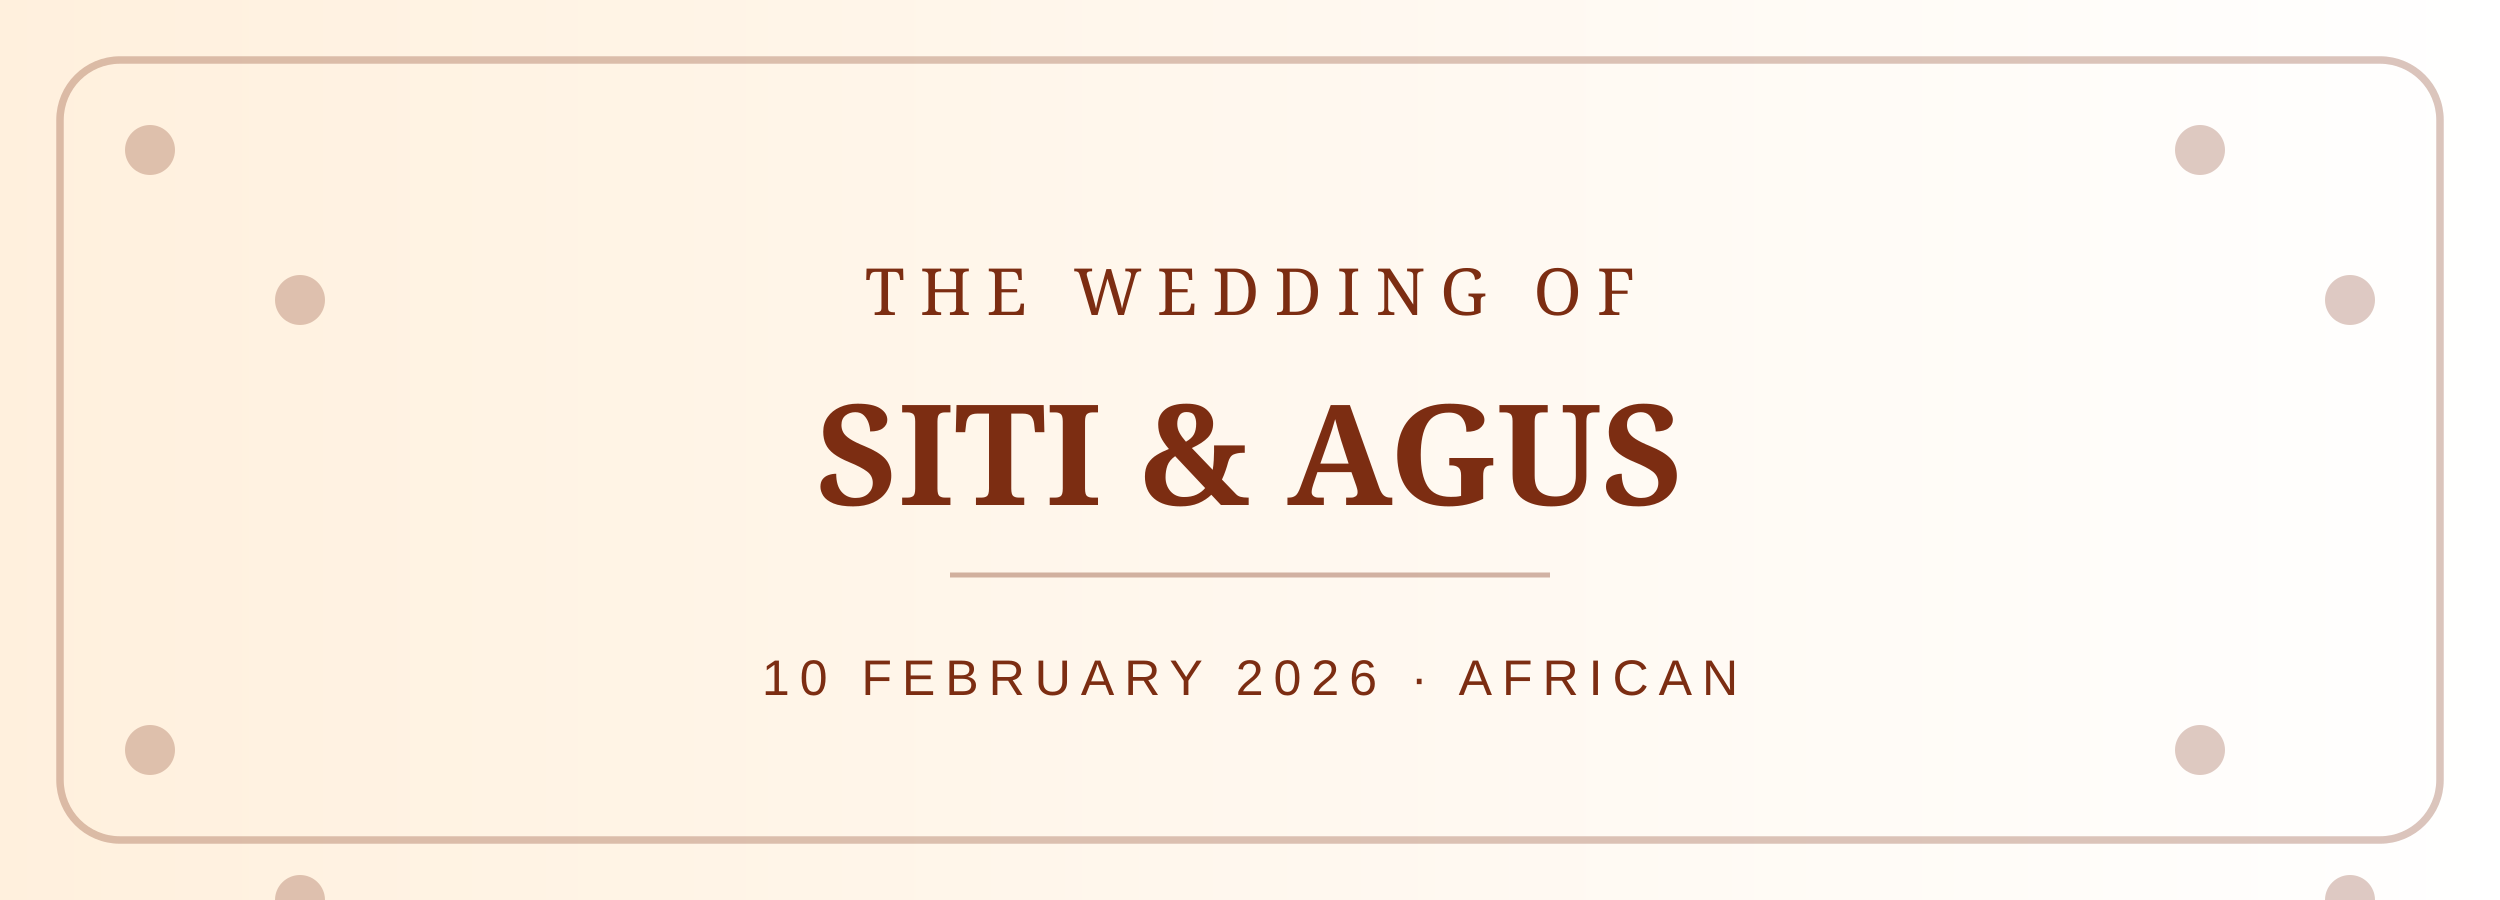
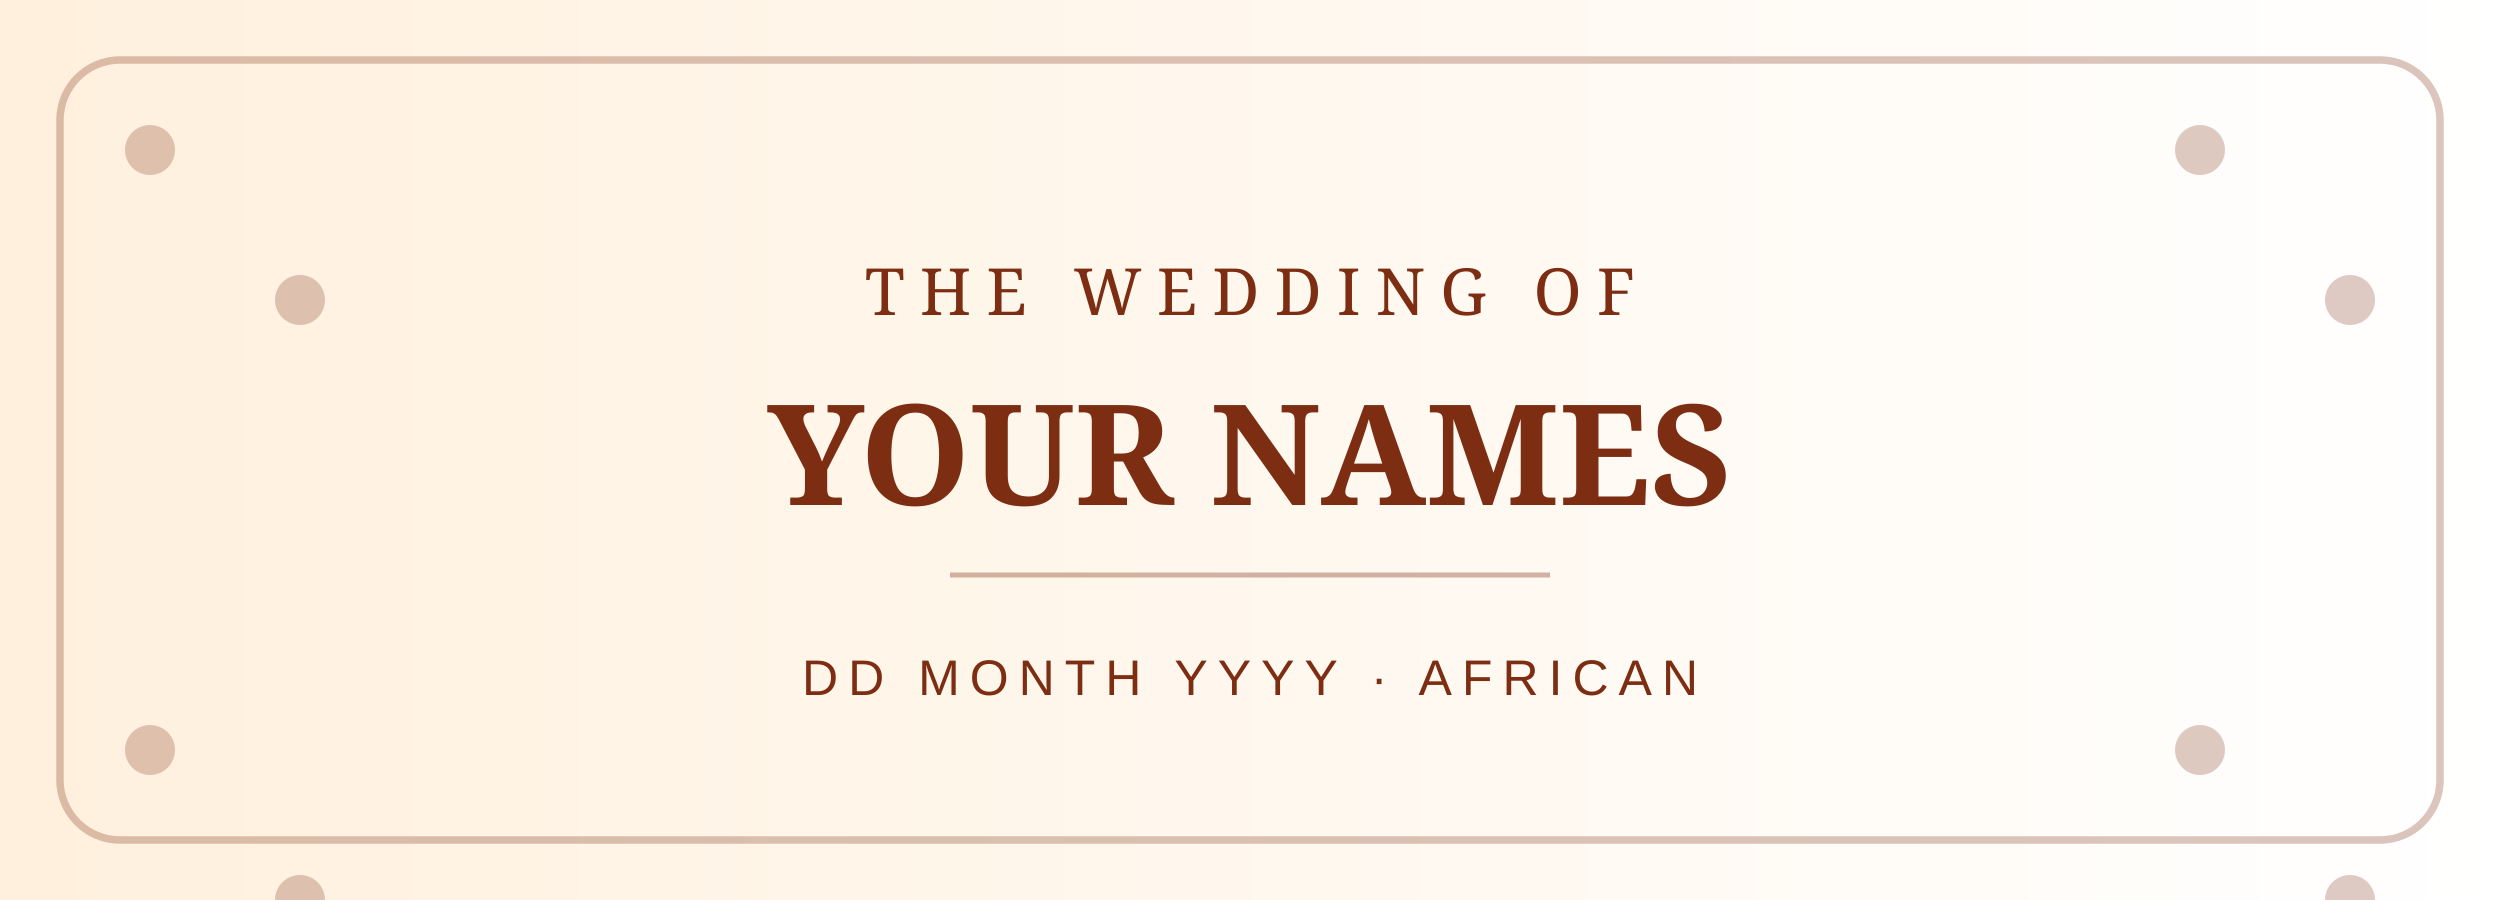
<svg xmlns="http://www.w3.org/2000/svg" viewBox="0 0 500 180" role="img" aria-label="African Celebration wedding invitation visual">
  <defs>
    <linearGradient id="g" x1="0" x2="1">
      <stop stop-color="#fff0dd" />
      <stop offset="1" stop-color="#ffffff" />
    </linearGradient>
  </defs>
  <rect width="500" height="180" fill="url(#g)" />
  <circle cx="30" cy="30" r="5" fill="#7c2d12" opacity=".25" />
  <circle cx="60" cy="60" r="5" fill="#7c2d12" opacity=".25" />
  <circle cx="440" cy="30" r="5" fill="#7c2d12" opacity=".25" />
  <circle cx="470" cy="60" r="5" fill="#7c2d12" opacity=".25" />
  <circle cx="30" cy="150" r="5" fill="#7c2d12" opacity=".25" />
  <circle cx="60" cy="180" r="5" fill="#7c2d12" opacity=".25" />
  <circle cx="440" cy="150" r="5" fill="#7c2d12" opacity=".25" />
  <circle cx="470" cy="180" r="5" fill="#7c2d12" opacity=".25" />
  <rect x="12" y="12" width="476" height="156" rx="12" fill="none" stroke="#7c2d12" stroke-width="1.5" opacity=".28" />
  <text x="250" y="63" text-anchor="middle" font-family="Georgia,serif" font-size="13" fill="#7c2d12" letter-spacing="3">THE WEDDING OF</text>
-   <text x="250" y="101" text-anchor="middle" font-family="Georgia,serif" font-size="28" font-weight="700" fill="#7c2d12">SITI &amp; AGUS</text>
+   <text x="250" y="101" text-anchor="middle" font-family="Georgia,serif" font-size="28" font-weight="700" fill="#7c2d12">YOUR NAMES</text>
  <line x1="190" y1="115" x2="310" y2="115" stroke="#7c2d12" opacity=".35" />
-   <text x="250" y="139" text-anchor="middle" font-family="Arial,sans-serif" font-size="10" fill="#7c2d12" letter-spacing="2">10 FEBRUARY 2026 · AFRICAN</text>
+   <text x="250" y="139" text-anchor="middle" font-family="Arial,sans-serif" font-size="10" fill="#7c2d12" letter-spacing="2">DD MONTH YYYY · AFRICAN</text>
</svg>
